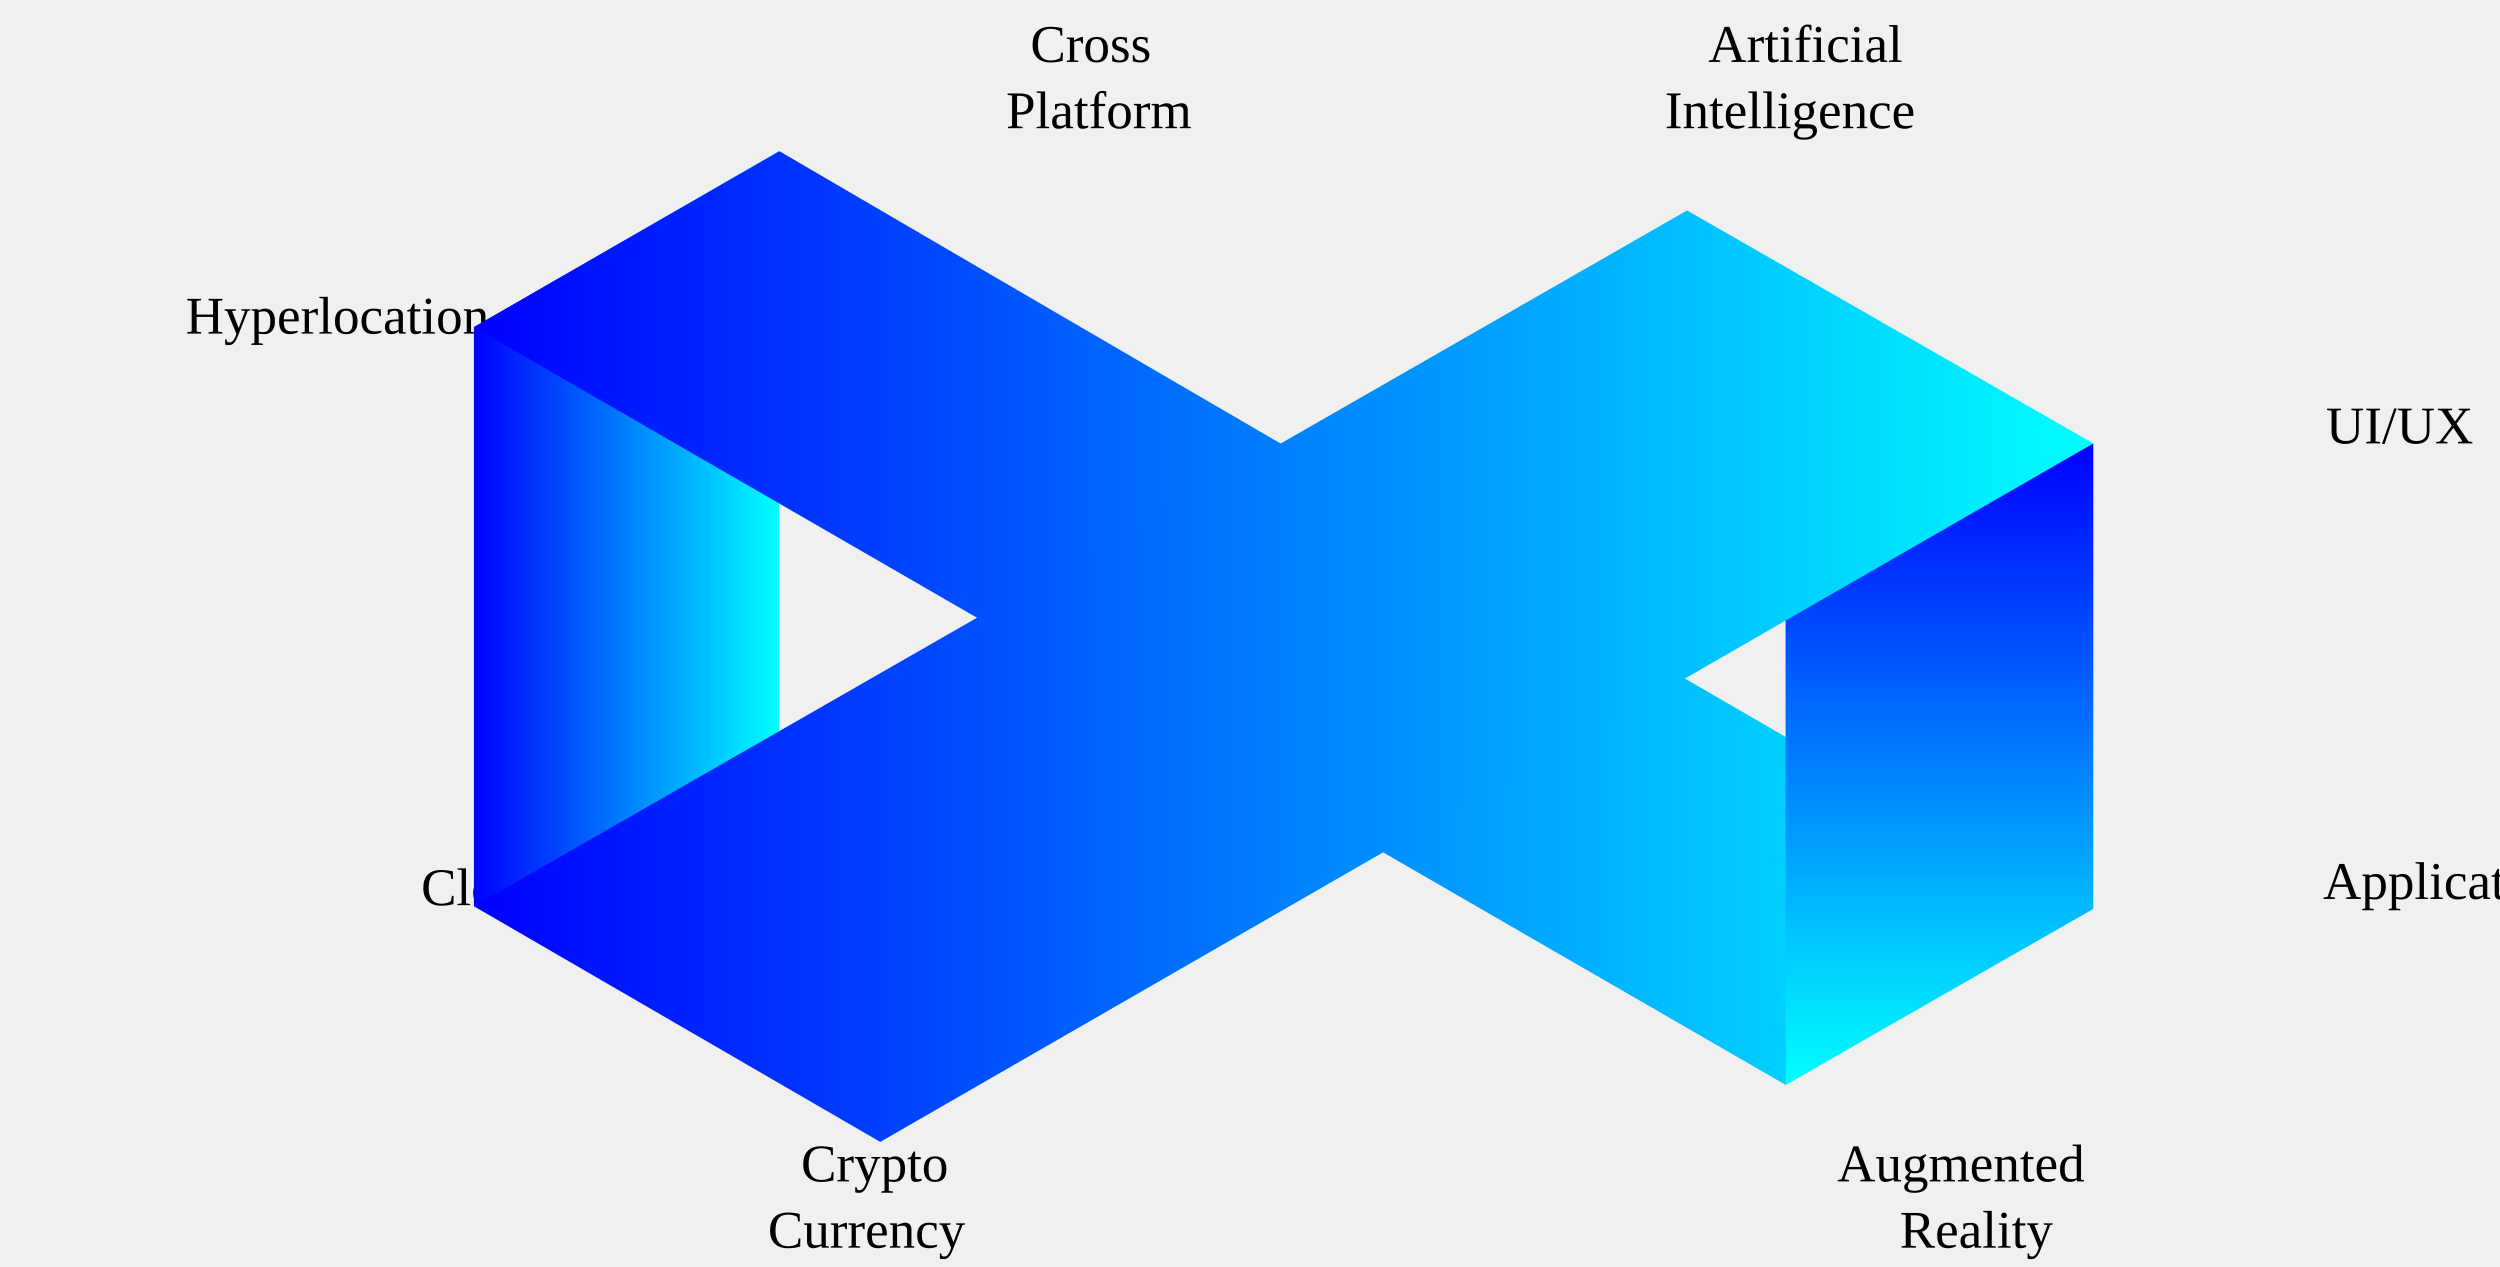
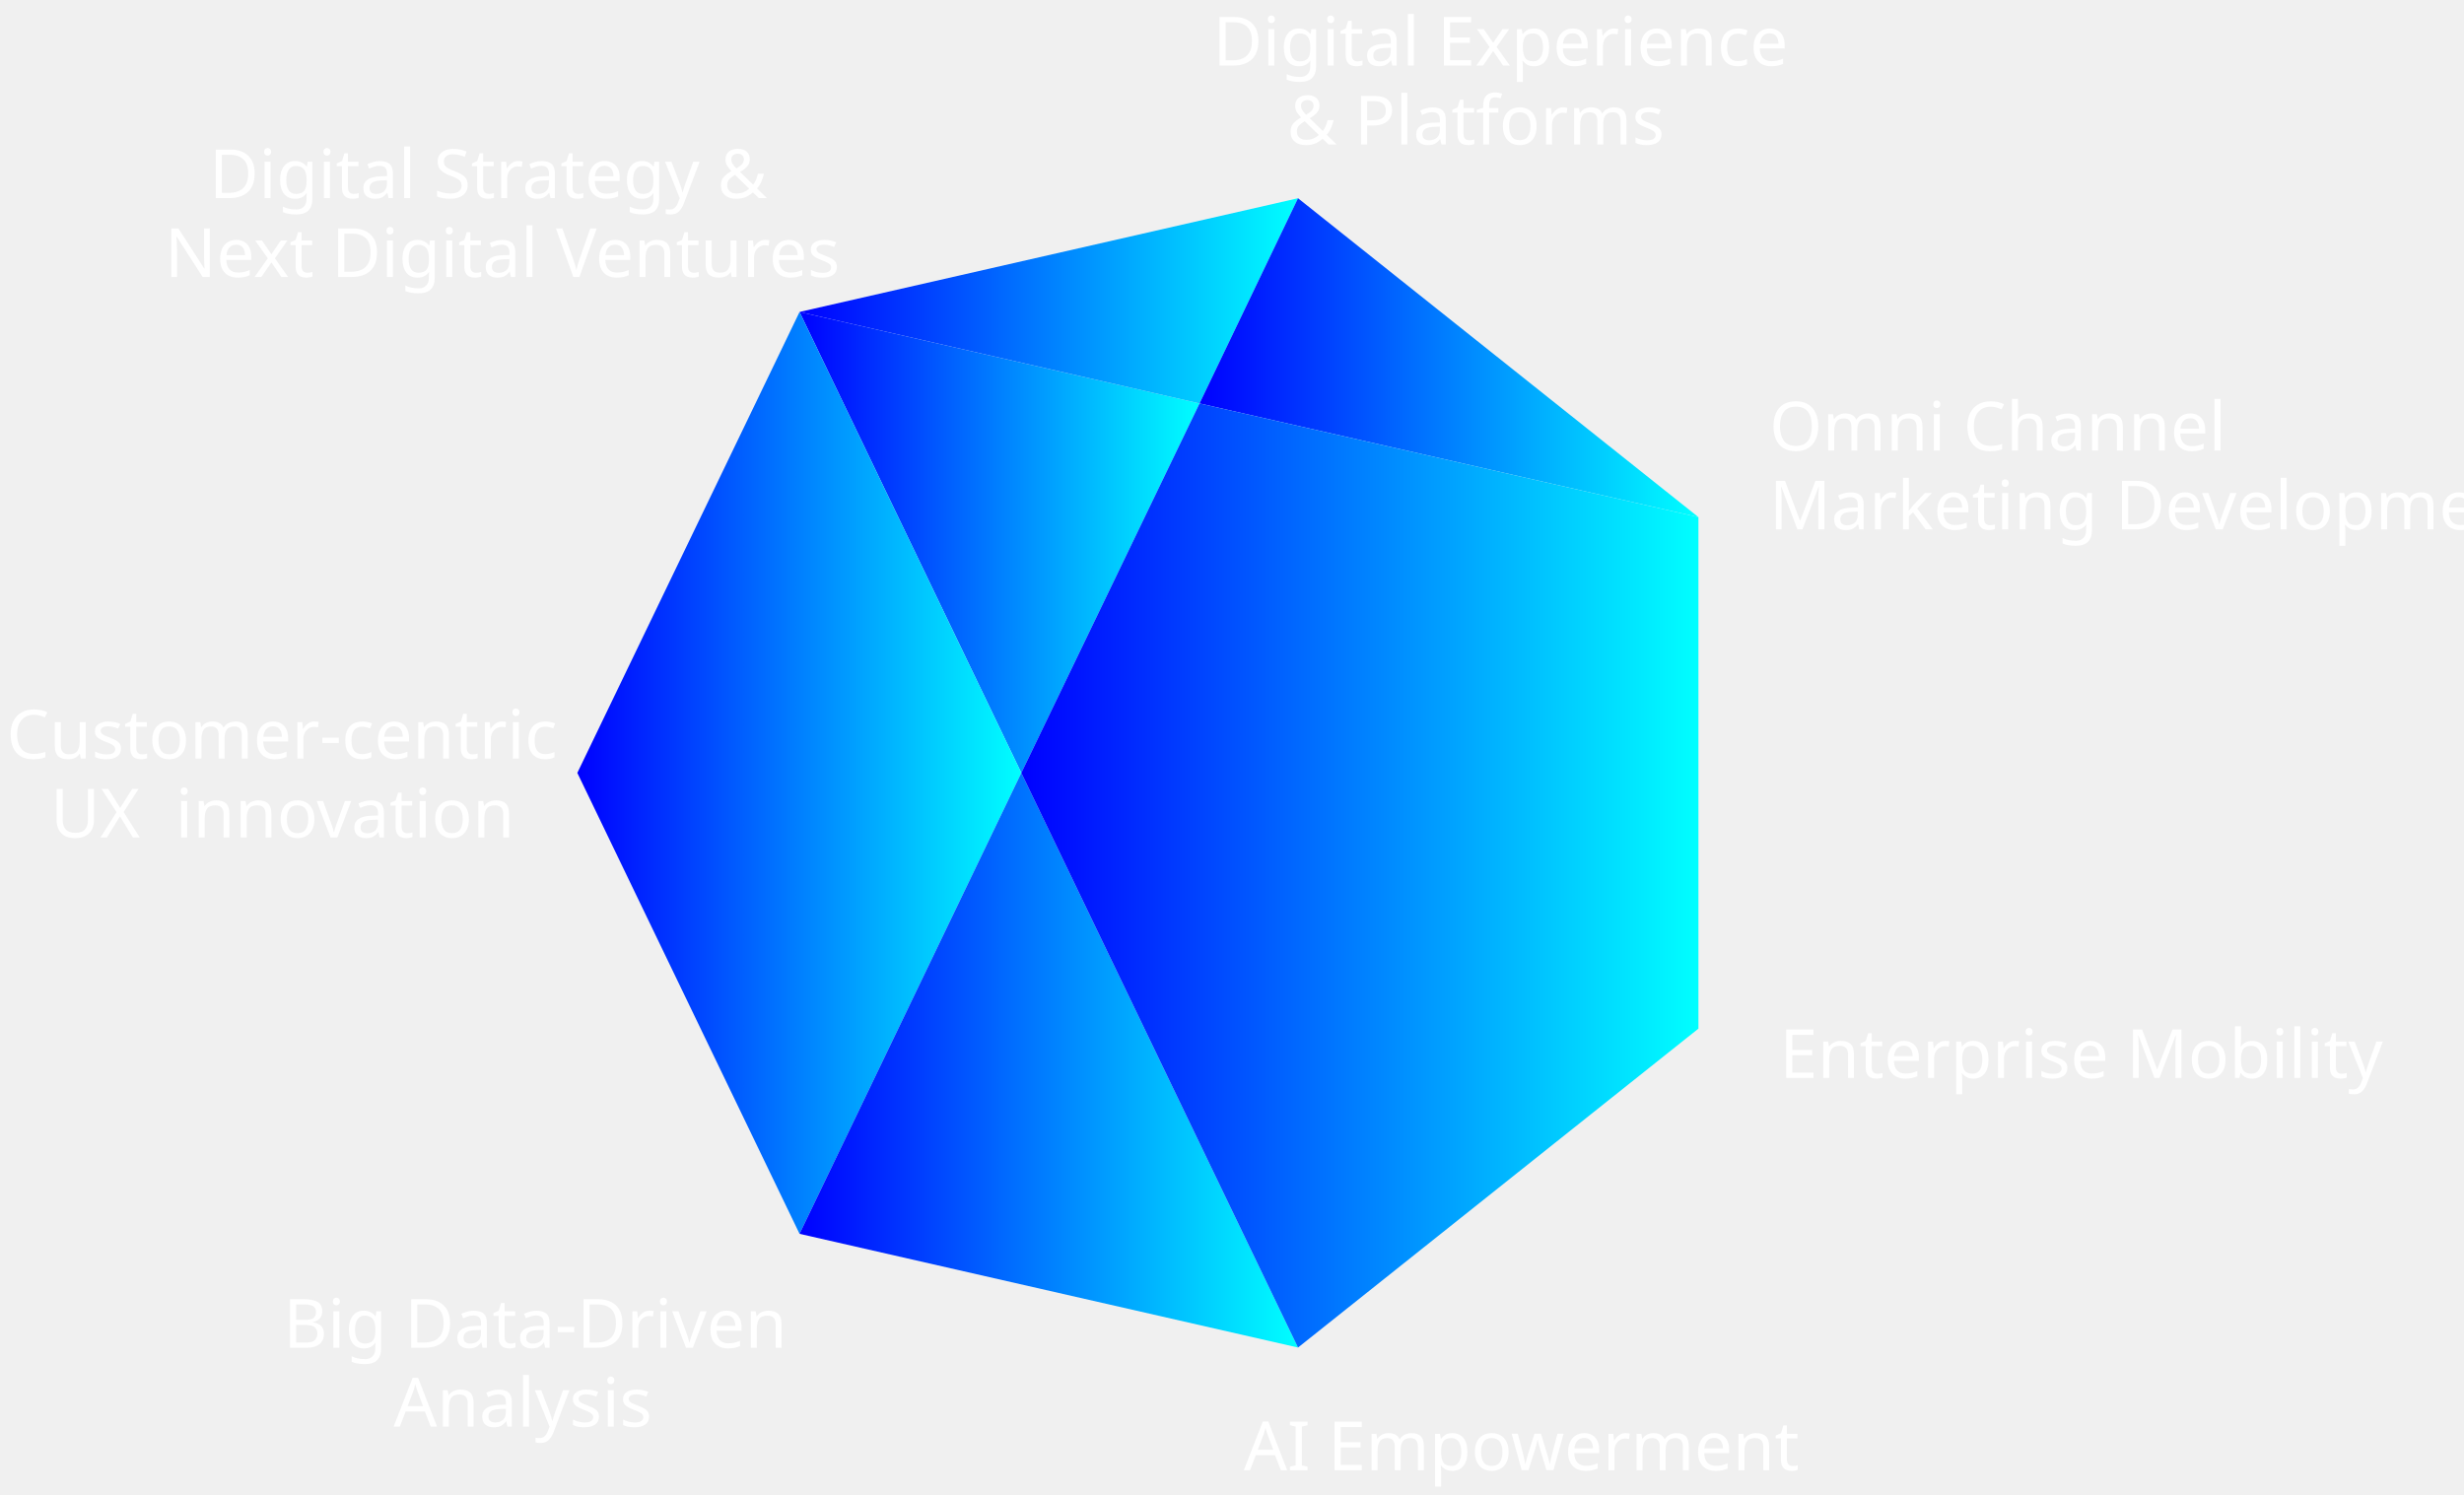
- <svg xmlns="http://www.w3.org/2000/svg" x="0px" y="0px" style="enable-background:new 0 0 565.5 286.5" version="1.1" viewBox="0 0 565.5 286.5" xml:space="preserve">
+ <svg xmlns="http://www.w3.org/2000/svg" version="1.1" x="0px" y="0px" viewBox="0 0 565.5 343" style="enable-background:new 0 0 565.5 343;" xml:space="preserve">
  <g id="Text">
-     <text transform="matrix(1 0 0 1 3 75.4644)">
-             Hyperlocation
-         </text>
-     <text transform="matrix(1 0 0 1 348.0771 14.0054)">
-             Artificial
-         </text>
-     <text transform="matrix(1 0 0 1 337.5771 29.0054)">
-             Intelligence
-         </text>
-     <text transform="matrix(1 0 0 1 56.249 204.7451)">
-             Cloud
-         </text>
-     <text transform="matrix(1 0 0 1 377.2217 267.2285)">
-             Augmented
-         </text>
-     <text transform="matrix(1 0 0 1 390.7217 282.2285)">
-             Reality
-         </text>
-     <text transform="matrix(1 0 0 1 142.1929 267.2285)">
-             Crypto
-         </text>
-     <text transform="matrix(1 0 0 1 134.6929 282.2285)">
-             Currency
-         </text>
-     <text transform="matrix(1 0 0 1 487.1348 203.3369)">
-             Applications
-         </text>
-     <text transform="matrix(1 0 0 1 487.1348 100.3)">
-             UI/UX
-         </text>
-     <text transform="matrix(1 0 0 1 194.07 14.0054)">
-             Cross
-         </text>
-     <text transform="matrix(1 0 0 1 188.57 29.0054)">
-             Platform
-         </text>
+     <g>
+       <text transform="matrix(1 0 0 1 48.0063 45.4707)">
+         <tspan x="0" y="0" style="fill:#FFFFFF; font-family:'TitilliumWeb-Regular'; font-size:15.602px;">Digital Strategy &amp; </tspan>
+         <tspan x="-10.2" y="18.1" style="fill:#FFFFFF; font-family:'TitilliumWeb-Regular'; font-size:15.602px;">Next Digital Ventures</tspan>
+       </text>
+     </g>
+     <g>
+       <text transform="matrix(1 0 0 1 278.3721 15.0527)">
+         <tspan x="0" y="0" style="fill:#FFFFFF; font-family:'TitilliumWeb-Regular'; font-size:15.602px;">Digital Experience</tspan>
+         <tspan x="17" y="18.1" style="fill:#FFFFFF; font-family:'TitilliumWeb-Regular'; font-size:15.602px;">&amp; Platforms </tspan>
+       </text>
+     </g>
+     <g>
+       <text transform="matrix(1 0 0 1 406.0723 103.416)">
+         <tspan x="0" y="0" style="fill:#FFFFFF; font-family:'TitilliumWeb-Regular'; font-size:15.602px;">Omni Channel</tspan>
+         <tspan x="0" y="18.1" style="fill:#FFFFFF; font-family:'TitilliumWeb-Regular'; font-size:15.602px;">Marketing Development </tspan>
+       </text>
+     </g>
+     <g>
+       <text transform="matrix(1 0 0 1 1.4854 174.1191)">
+         <tspan x="0" y="0" style="fill:#FFFFFF; font-family:'TitilliumWeb-Regular'; font-size:15.602px;">Customer-centric</tspan>
+         <tspan x="10.1" y="18.1" style="fill:#FFFFFF; font-family:'TitilliumWeb-Regular'; font-size:15.602px;">UX  innovation</tspan>
+       </text>
+     </g>
+     <g>
+       <text transform="matrix(1 0 0 1 285.4614 337.458)" style="fill:#FFFFFF; font-family:'TitilliumWeb-Regular'; font-size:15.602px;">AI Empowerment</text>
+     </g>
+     <g>
+       <text transform="matrix(1 0 0 1 65.0405 309.3486)">
+         <tspan x="0" y="0" style="fill:#FFFFFF; font-family:'TitilliumWeb-Regular'; font-size:15.602px;">Big Data-Driven</tspan>
+         <tspan x="25.3" y="18.1" style="fill:#FFFFFF; font-family:'TitilliumWeb-Regular'; font-size:15.602px;">Analysis</tspan>
+       </text>
+     </g>
+     <g>
+       <text transform="matrix(1 0 0 1 408.4375 247.4248)" style="fill:#FFFFFF; font-family:'TitilliumWeb-Regular'; font-size:15.602px;">Enterprise Mobility</text>
+     </g>
  </g>
  <g id="Figure">
-     <linearGradient id="SVGID_1_" x1="107.198" x2="176.243" y1="119.591" y2="119.591" gradientUnits="userSpaceOnUse">
-       <stop offset="0" style="stop-color:#0000FF" />
-       <stop offset="1" style="stop-color:#00FFFF" />
-     </linearGradient>
-     <polygon fill="url(#SVGID_1_)" points="107.2,205 176.2,171.8 176.2,34.2 107.2,74   " />
-     <linearGradient id="SVGID_2_" x1="107.198" x2="472.348" y1="139.777" y2="139.777" gradientUnits="userSpaceOnUse">
-       <stop offset="0" style="stop-color:#0000FF" />
-       <stop offset="1" style="stop-color:#00FFFF" />
-     </linearGradient>
-     <path fill="url(#SVGID_2_)" d="M107.2,74l296.7,171.4c0,0,70.2-40.4,68.5-39.8c-1.8,0.6-296.1-171.4-296.1-171.4L107.2,74z" />
-     <linearGradient id="SVGID_3_" x1="176.243" x2="267.522" y1="192.146" y2="192.146" gradientUnits="userSpaceOnUse">
-       <stop offset="0" style="stop-color:#0000FF" />
-       <stop offset="1" style="stop-color:#00FFFF" />
-     </linearGradient>
-     <line x1="176.2" x2="267.5" y1="165.8" y2="218.5" fill="url(#SVGID_3_)" />
-     <linearGradient id="SVGID_4_" x1="438.671" x2="438.671" y1="245.392" y2="100.281" gradientUnits="userSpaceOnUse">
-       <stop offset="0" style="stop-color:#00FFFF" />
-       <stop offset="1" style="stop-color:#0000FF" />
-     </linearGradient>
-     <polygon fill="url(#SVGID_4_)" points="473.5,100.3 473.5,205.6 403.9,245.4 403.9,136.1   " />
-     <linearGradient id="SVGID_5_" x1="107.198" x2="473.486" y1="152.942" y2="152.942" gradientUnits="userSpaceOnUse">
-       <stop offset="0" style="stop-color:#0000FF" />
-       <stop offset="1" style="stop-color:#00FFFF" />
-     </linearGradient>
-     <polygon fill="url(#SVGID_5_)" points="107.2,205 381.6,47.6 473.5,100.3 199.1,258.3   " />
+     <g>
+       <linearGradient id="SVGID_1_" gradientUnits="userSpaceOnUse" x1="183.455" y1="124.506" x2="275.271" y2="124.506">
+         <stop offset="0" style="stop-color:#0000FF" />
+         <stop offset="1" style="stop-color:#00FFFF" />
+       </linearGradient>
+       <polygon style="fill:url(#SVGID_1_);" points="275.3,92.6 183.5,71.6 234.4,177.4   " />
+       <linearGradient id="SVGID_2_" gradientUnits="userSpaceOnUse" x1="132.501" y1="177.41" x2="234.409" y2="177.41">
+         <stop offset="0" style="stop-color:#0000FF" />
+         <stop offset="1" style="stop-color:#00FFFF" />
+       </linearGradient>
+       <polygon style="fill:url(#SVGID_2_);" points="183.5,71.6 132.5,177.4 183.5,283.2 234.4,177.4   " />
+       <linearGradient id="SVGID_3_" gradientUnits="userSpaceOnUse" x1="183.455" y1="69.015" x2="297.947" y2="69.015">
+         <stop offset="0" style="stop-color:#0000FF" />
+         <stop offset="1" style="stop-color:#00FFFF" />
+       </linearGradient>
+       <polygon style="fill:url(#SVGID_3_);" points="297.9,45.5 183.5,71.6 275.3,92.6   " />
+       <linearGradient id="SVGID_4_" gradientUnits="userSpaceOnUse" x1="275.271" y1="82.081" x2="389.763" y2="82.081">
+         <stop offset="0" style="stop-color:#0000FF" />
+         <stop offset="1" style="stop-color:#00FFFF" />
+       </linearGradient>
+       <polygon style="fill:url(#SVGID_4_);" points="389.8,118.7 297.9,45.5 275.3,92.6   " />
+       <linearGradient id="SVGID_5_" gradientUnits="userSpaceOnUse" x1="183.455" y1="243.379" x2="297.947" y2="243.379">
+         <stop offset="0" style="stop-color:#0000FF" />
+         <stop offset="1" style="stop-color:#00FFFF" />
+       </linearGradient>
+       <polygon style="fill:url(#SVGID_5_);" points="183.5,283.2 297.9,309.3 234.4,177.4   " />
+       <linearGradient id="SVGID_6_" gradientUnits="userSpaceOnUse" x1="234.409" y1="200.954" x2="389.763" y2="200.954">
+         <stop offset="0" style="stop-color:#0000FF" />
+         <stop offset="1" style="stop-color:#00FFFF" />
+       </linearGradient>
+       <polygon style="fill:url(#SVGID_6_);" points="275.3,92.6 234.4,177.4 297.9,309.3 389.8,236.1 389.8,118.7   " />
+     </g>
  </g>
</svg>
